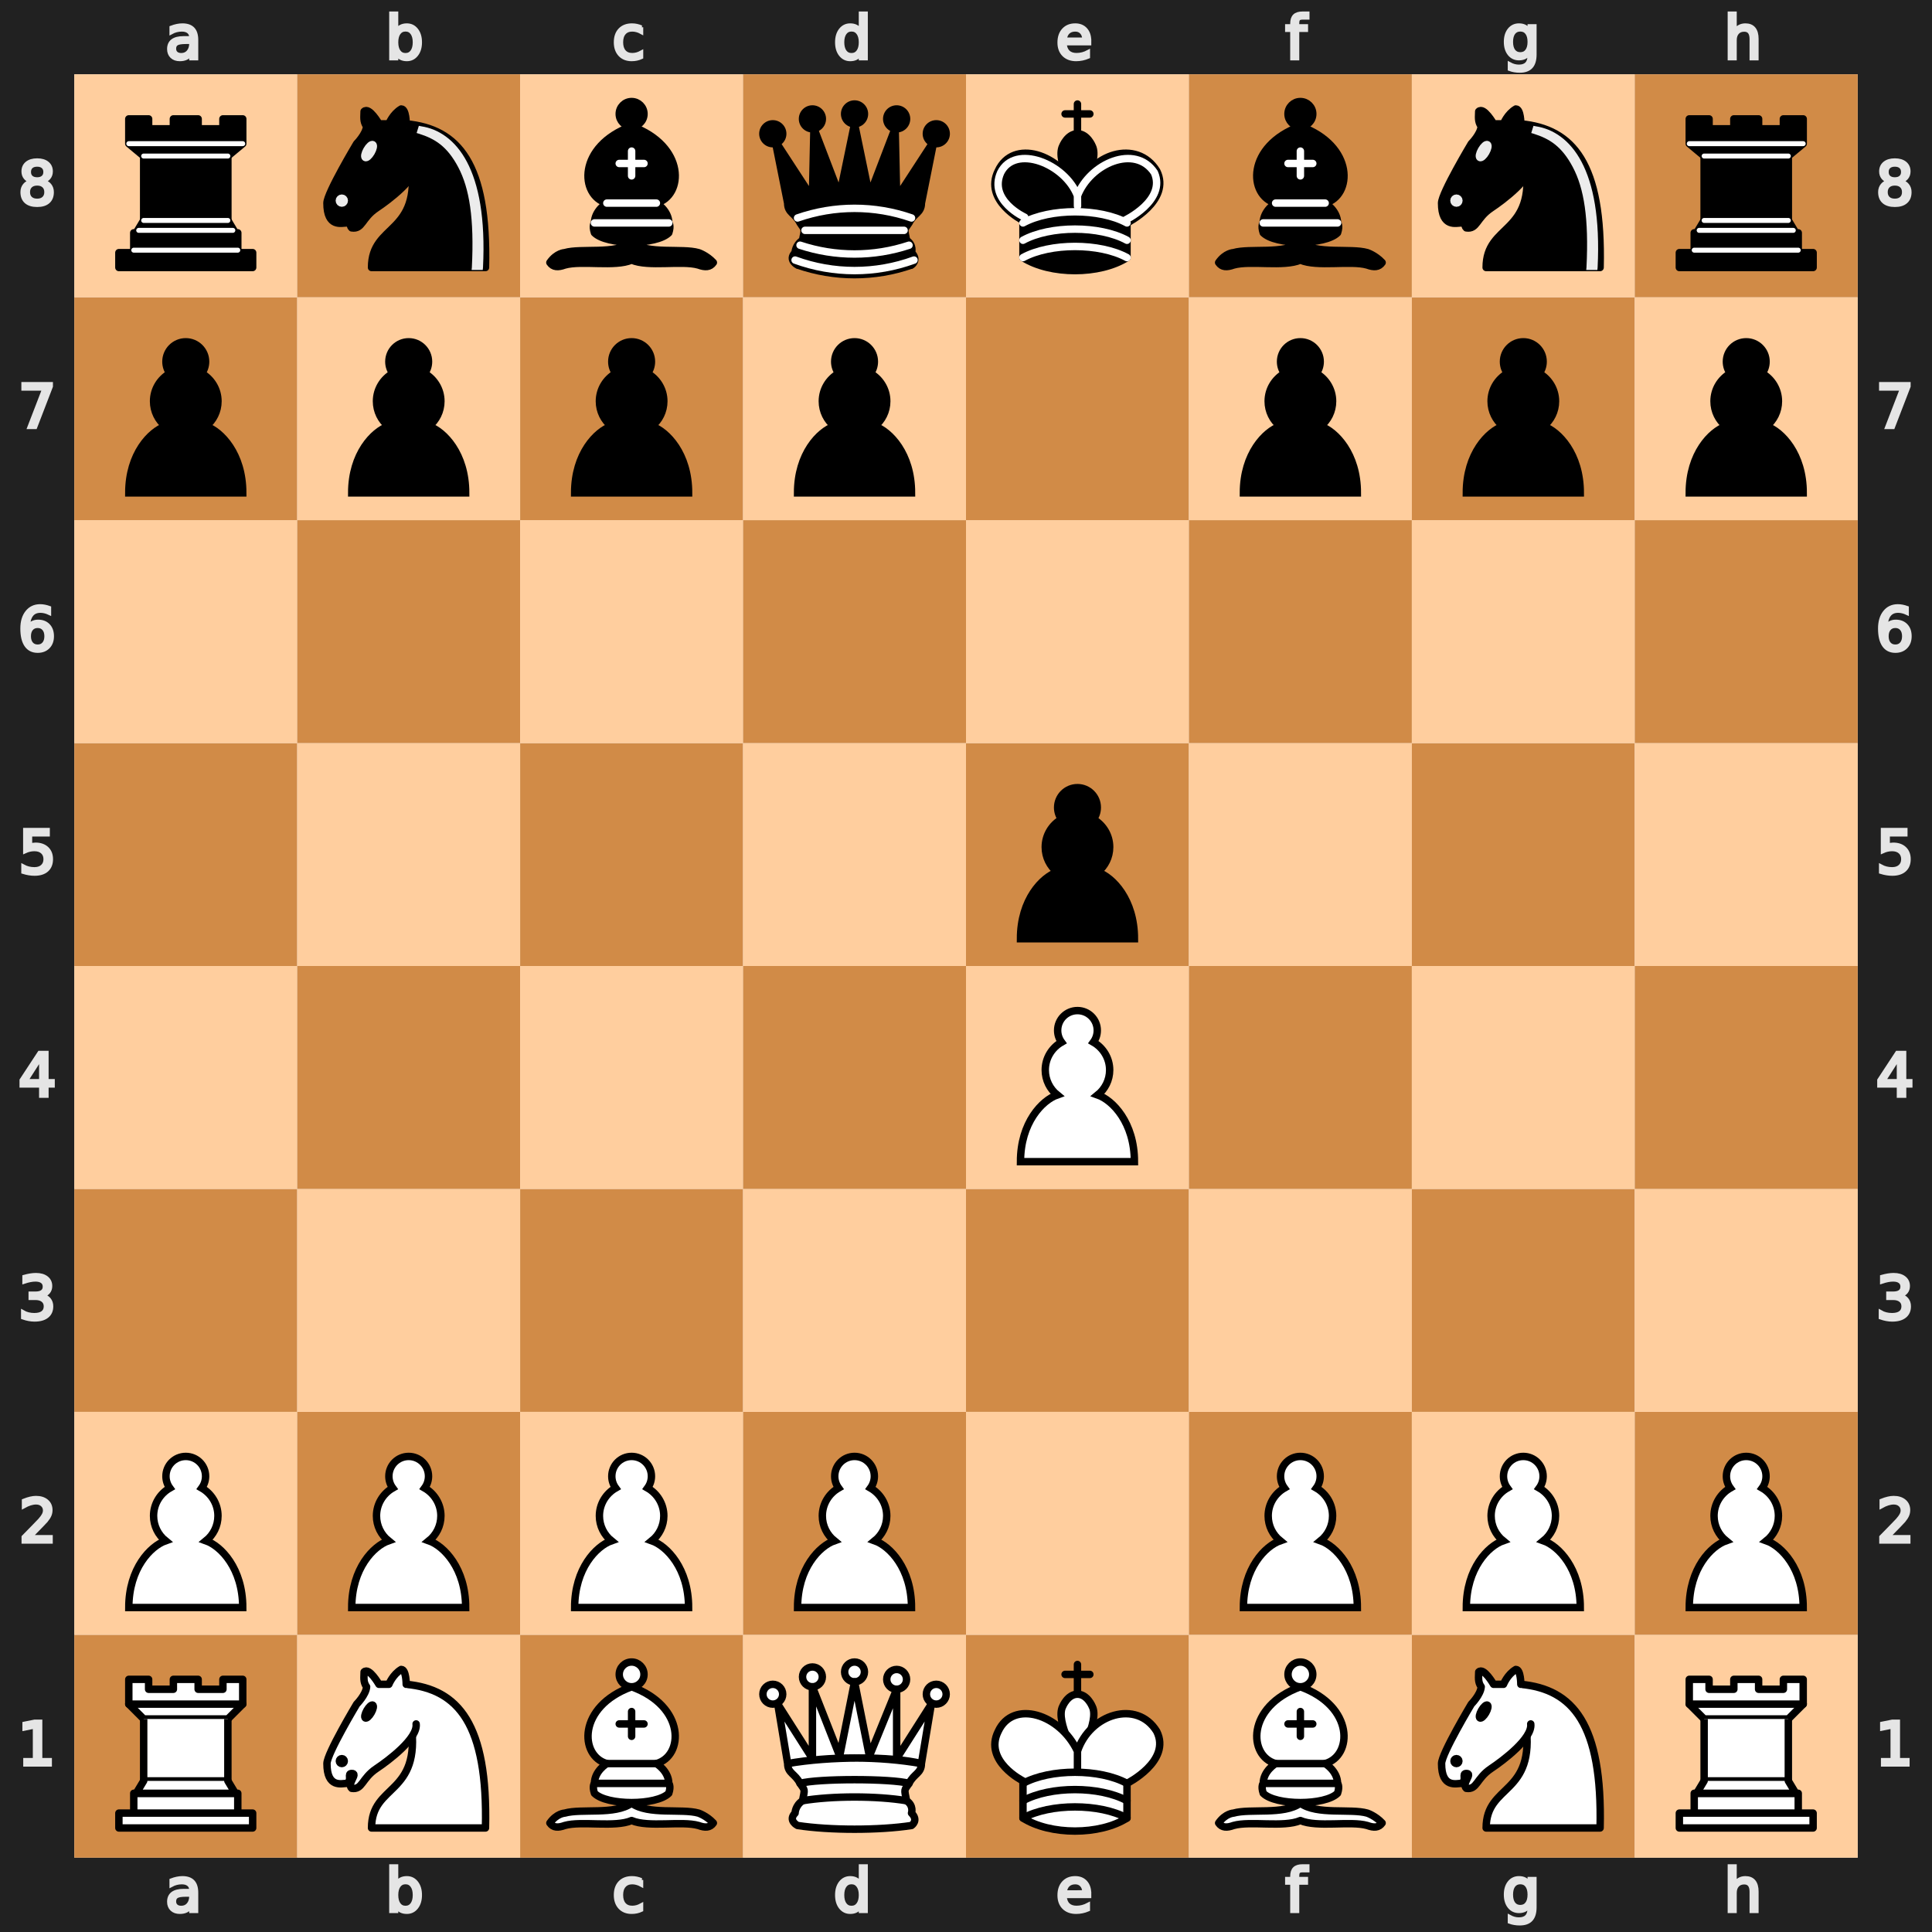
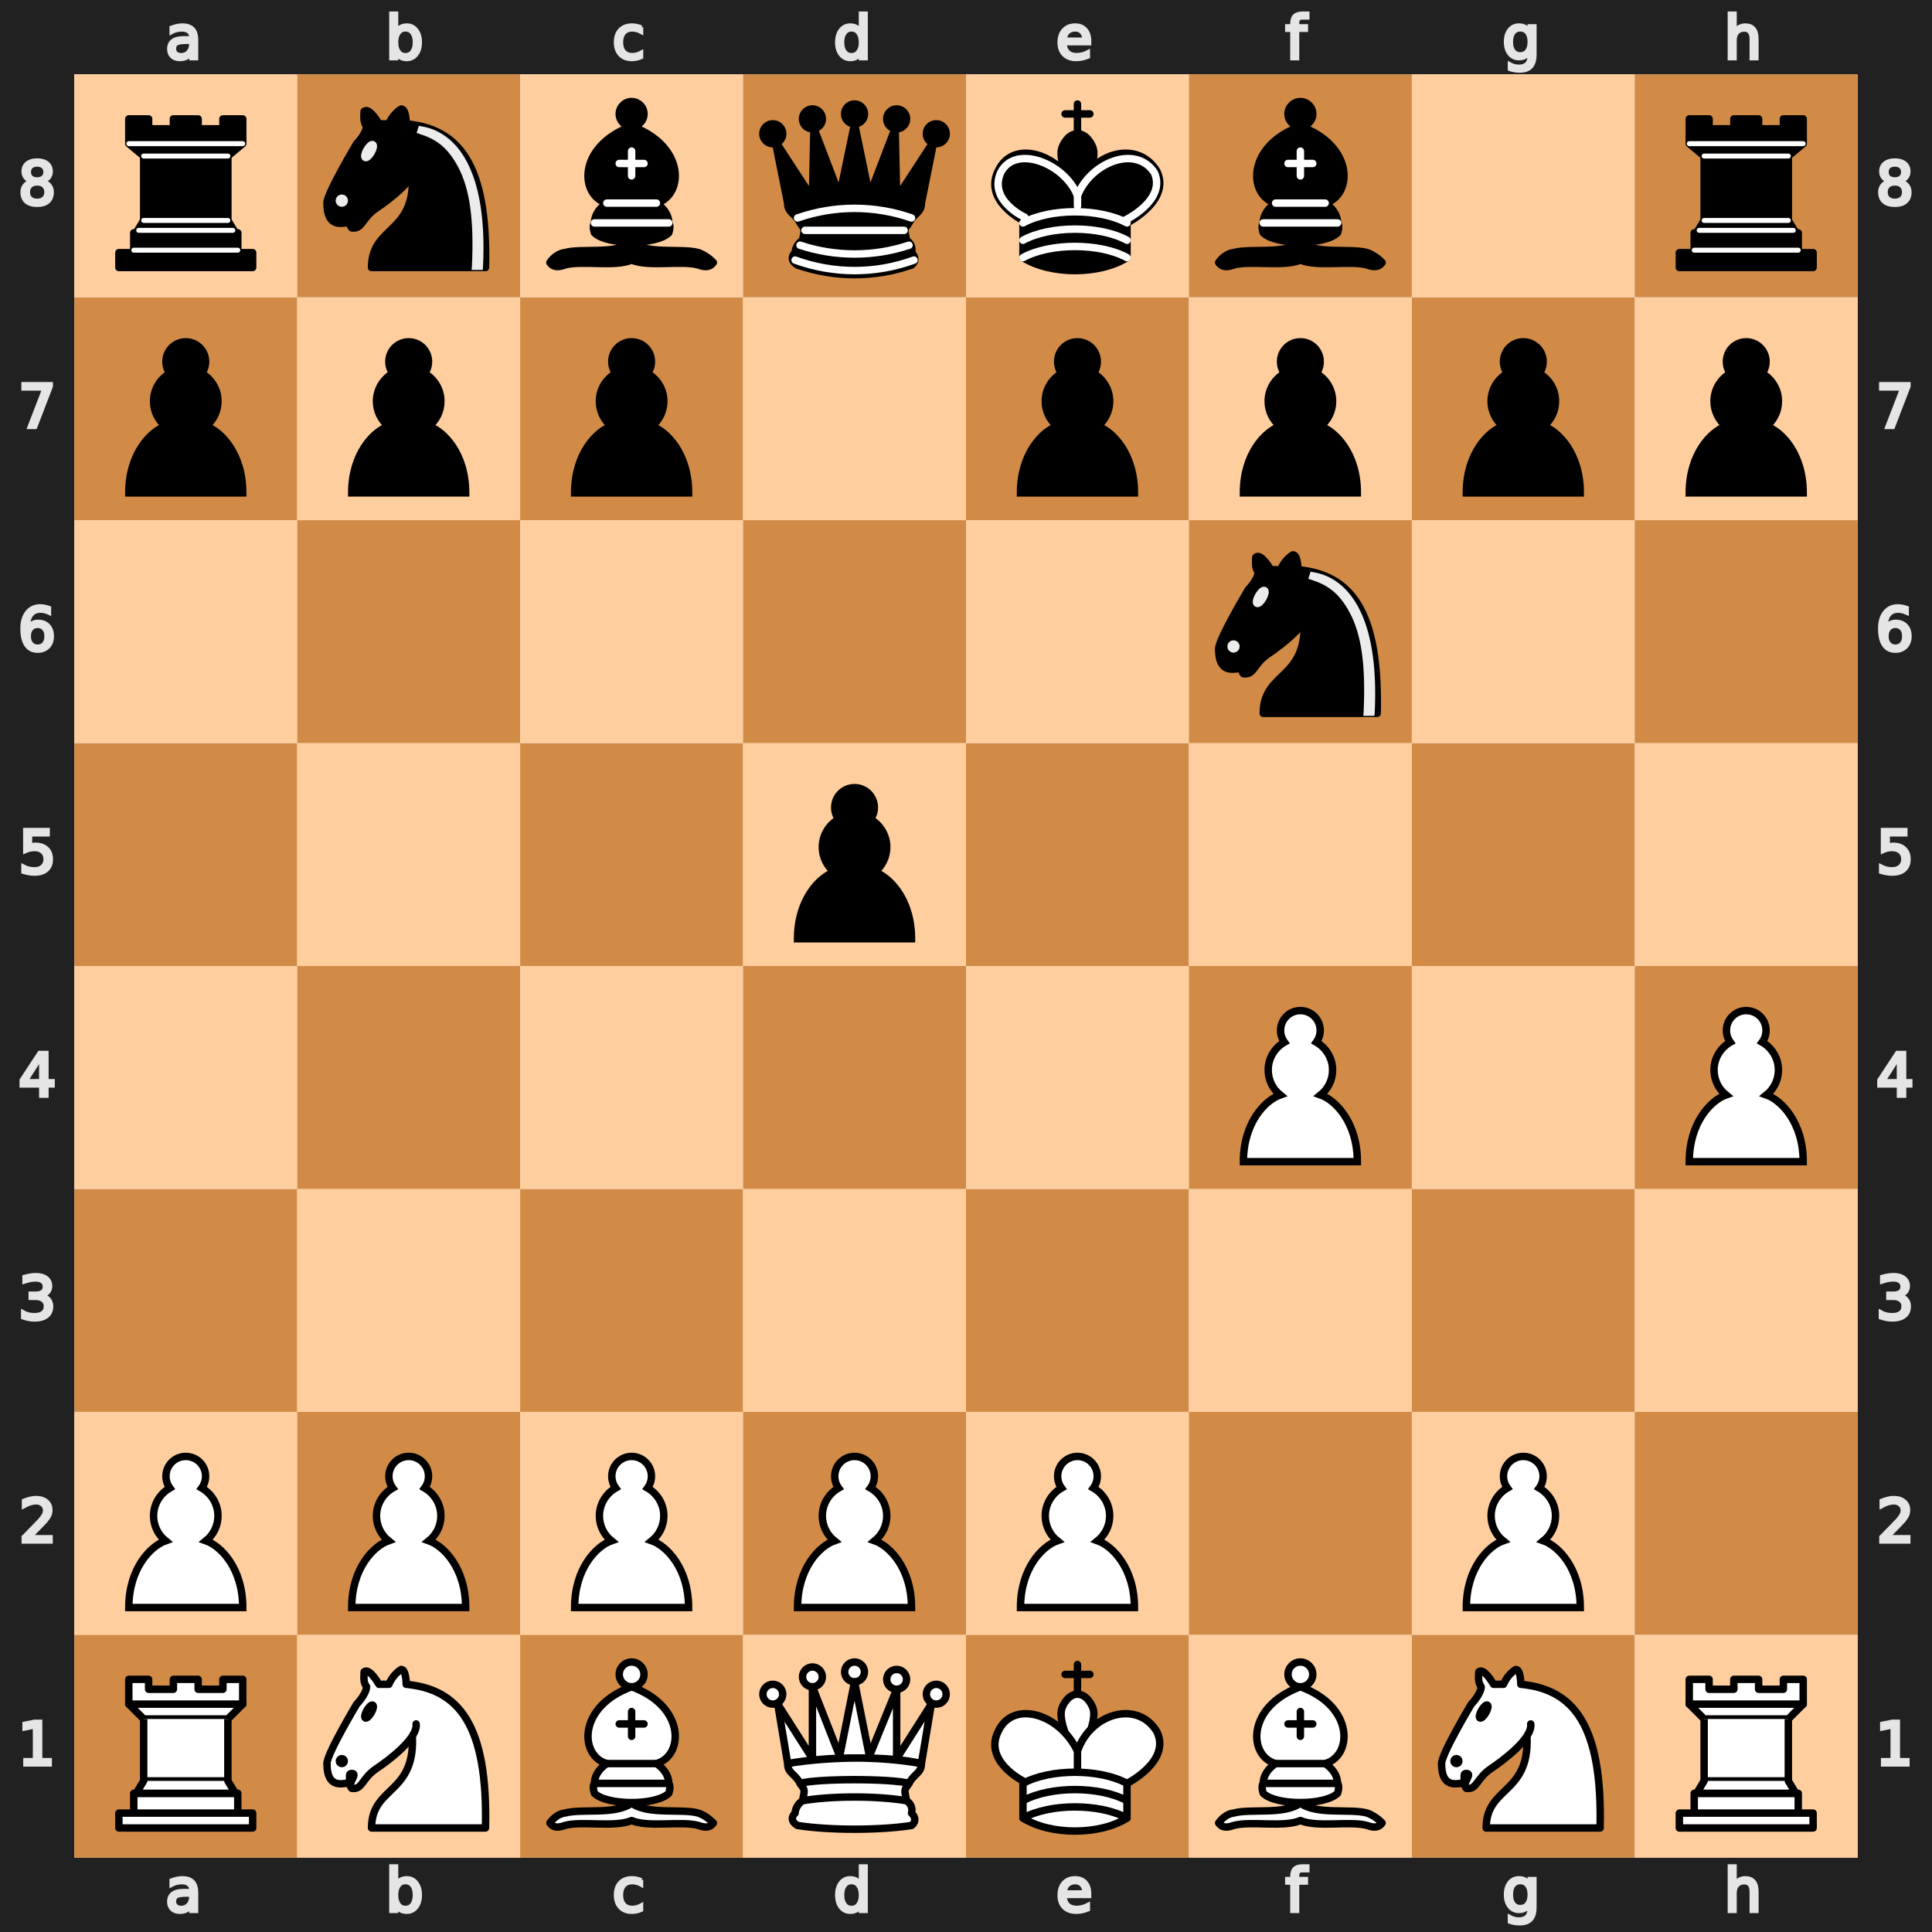
<svg xmlns="http://www.w3.org/2000/svg" xmlns:xlink="http://www.w3.org/1999/xlink" viewBox="0 0 390 390">
  <defs>
    <g id="white-pawn" class="white pawn">
      <path d="M22.5 9c-2.21 0-4 1.79-4 4 0 .89.29 1.71.78 2.38C17.33 16.5 16 18.59 16 21c0 2.03.94 3.84 2.41 5.03-3 1.06-7.41 5.55-7.41 13.47h23c0-7.92-4.41-12.41-7.41-13.47 1.47-1.19 2.41-3 2.41-5.03 0-2.41-1.33-4.5-3.28-5.62.49-.67.78-1.49.78-2.38 0-2.21-1.79-4-4-4z" fill="#fff" stroke="#000" stroke-width="1.5" stroke-linecap="round" />
    </g>
    <g id="white-knight" class="white knight" fill="none" fill-rule="evenodd" stroke="#000" stroke-width="1.5" stroke-linecap="round" stroke-linejoin="round">
      <path d="M 22,10 C 32.5,11 38.5,18 38,39 L 15,39 C 15,30 25,32.5 23,18" style="fill:#ffffff; stroke:#000000;" />
      <path d="M 24,18 C 24.38,20.91 18.45,25.37 16,27 C 13,29 13.18,31.34 11,31 C 9.958,30.06 12.41,27.96 11,28 C 10,28 11.19,29.23 10,30 C 9,30 5.997,31 6,26 C 6,24 12,14 12,14 C 12,14 13.89,12.1 14,10.5 C 13.27,9.506 13.5,8.5 13.5,7.5 C 14.5,6.5 16.5,10 16.5,10 L 18.5,10 C 18.5,10 19.28,8.008 21,7 C 22,7 22,10 22,10" style="fill:#ffffff; stroke:#000000;" />
      <path d="M 9.5 25.5 A 0.5 0.5 0 1 1 8.5,25.5 A 0.5 0.5 0 1 1 9.5 25.5 z" style="fill:#000000; stroke:#000000;" />
      <path d="M 15 15.5 A 0.5 1.5 0 1 1 14,15.5 A 0.5 1.5 0 1 1 15 15.5 z" transform="matrix(0.866,0.5,-0.5,0.866,9.693,-5.173)" style="fill:#000000; stroke:#000000;" />
    </g>
    <g id="white-bishop" class="white bishop" fill="none" fill-rule="evenodd" stroke="#000" stroke-width="1.5" stroke-linecap="round" stroke-linejoin="round">
      <g fill="#fff" stroke-linecap="butt">
        <path d="M9 36c3.39-.97 10.11.43 13.5-2 3.39 2.43 10.11 1.03 13.5 2 0 0 1.65.54 3 2-.68.97-1.65.99-3 .5-3.39-.97-10.11.46-13.5-1-3.39 1.46-10.11.03-13.5 1-1.354.49-2.323.47-3-.5 1.354-1.94 3-2 3-2zM15 32c2.5 2.5 12.5 2.5 15 0 .5-1.5 0-2 0-2 0-2.5-2.5-4-2.5-4 5.5-1.5 6-11.5-5-15.5-11 4-10.5 14-5 15.5 0 0-2.5 1.5-2.5 4 0 0-.5.5 0 2zM25 8a2.5 2.5 0 1 1-5 0 2.5 2.5 0 1 1 5 0z" />
      </g>
      <path d="M17.5 26h10M15 30h15m-7.5-14.5v5M20 18h5" stroke-linejoin="miter" />
    </g>
    <g id="white-rook" class="white rook" fill="#fff" fill-rule="evenodd" stroke="#000" stroke-width="1.5" stroke-linecap="round" stroke-linejoin="round">
      <path d="M9 39h27v-3H9v3zM12 36v-4h21v4H12zM11 14V9h4v2h5V9h5v2h5V9h4v5" stroke-linecap="butt" />
      <path d="M34 14l-3 3H14l-3-3" />
      <path d="M31 17v12.5H14V17" stroke-linecap="butt" stroke-linejoin="miter" />
      <path d="M31 29.5l1.5 2.5h-20l1.5-2.5" />
      <path d="M11 14h23" fill="none" stroke-linejoin="miter" />
    </g>
    <g id="white-queen" class="white queen" fill="#fff" fill-rule="evenodd" stroke="#000" stroke-width="1.5" stroke-linecap="round" stroke-linejoin="round">
      <path d="M8 12a2 2 0 1 1-4 0 2 2 0 1 1 4 0zM24.5 7.5a2 2 0 1 1-4 0 2 2 0 1 1 4 0zM41 12a2 2 0 1 1-4 0 2 2 0 1 1 4 0zM16 8.5a2 2 0 1 1-4 0 2 2 0 1 1 4 0zM33 9a2 2 0 1 1-4 0 2 2 0 1 1 4 0z" />
      <path d="M9 26c8.5-1.5 21-1.5 27 0l2-12-7 11V11l-5.5 13.5-3-15-3 15-5.5-14V25L7 14l2 12zM9 26c0 2 1.5 2 2.5 4 1 1.5 1 1 .5 3.5-1.5 1-1.5 2.5-1.5 2.5-1.5 1.5.5 2.5.5 2.5 6.5 1 16.5 1 23 0 0 0 1.5-1 0-2.5 0 0 .5-1.5-1-2.5-.5-2.5-.5-2 .5-3.5 1-2 2.5-2 2.5-4-8.5-1.5-18.5-1.5-27 0z" stroke-linecap="butt" />
      <path d="M11.5 30c3.5-1 18.5-1 22 0M12 33.5c6-1 15-1 21 0" fill="none" />
    </g>
    <g id="white-king" class="white king" fill="none" fill-rule="evenodd" stroke="#000" stroke-width="1.5" stroke-linecap="round" stroke-linejoin="round">
      <path d="M22.5 11.63V6M20 8h5" stroke-linejoin="miter" />
      <path d="M22.5 25s4.5-7.5 3-10.5c0 0-1-2.5-3-2.5s-3 2.5-3 2.5c-1.5 3 3 10.5 3 10.5" fill="#fff" stroke-linecap="butt" stroke-linejoin="miter" />
      <path d="M11.5 37c5.5 3.5 15.5 3.5 21 0v-7s9-4.5 6-10.5c-4-6.5-13.5-3.5-16 4V27v-3.5c-3.5-7.5-13-10.5-16-4-3 6 5 10 5 10V37z" fill="#fff" />
      <path d="M11.5 30c5.5-3 15.5-3 21 0m-21 3.5c5.5-3 15.5-3 21 0m-21 3.5c5.5-3 15.5-3 21 0" />
    </g>
    <g id="black-pawn" class="black pawn">
      <path d="M22.5 9c-2.21 0-4 1.79-4 4 0 .89.29 1.71.78 2.38C17.33 16.5 16 18.59 16 21c0 2.03.94 3.84 2.41 5.03-3 1.06-7.41 5.55-7.41 13.47h23c0-7.92-4.41-12.41-7.41-13.47 1.47-1.19 2.41-3 2.41-5.03 0-2.41-1.33-4.5-3.28-5.62.49-.67.78-1.49.78-2.38 0-2.21-1.79-4-4-4z" fill="#000" stroke="#000" stroke-width="1.5" stroke-linecap="round" />
    </g>
    <g id="black-knight" class="black knight" fill="none" fill-rule="evenodd" stroke="#000" stroke-width="1.5" stroke-linecap="round" stroke-linejoin="round">
      <path d="M 22,10 C 32.5,11 38.5,18 38,39 L 15,39 C 15,30 25,32.5 23,18" style="fill:#000000; stroke:#000000;" />
      <path d="M 24,18 C 24.38,20.91 18.45,25.37 16,27 C 13,29 13.18,31.34 11,31 C 9.958,30.06 12.41,27.96 11,28 C 10,28 11.19,29.23 10,30 C 9,30 5.997,31 6,26 C 6,24 12,14 12,14 C 12,14 13.89,12.1 14,10.5 C 13.27,9.506 13.5,8.5 13.5,7.5 C 14.5,6.5 16.5,10 16.5,10 L 18.5,10 C 18.5,10 19.28,8.008 21,7 C 22,7 22,10 22,10" style="fill:#000000; stroke:#000000;" />
      <path d="M 9.5 25.5 A 0.5 0.5 0 1 1 8.5,25.5 A 0.5 0.5 0 1 1 9.5 25.5 z" style="fill:#ececec; stroke:#ececec;" />
      <path d="M 15 15.5 A 0.5 1.5 0 1 1 14,15.5 A 0.5 1.5 0 1 1 15 15.5 z" transform="matrix(0.866,0.5,-0.5,0.866,9.693,-5.173)" style="fill:#ececec; stroke:#ececec;" />
      <path d="M 24.55,10.4 L 24.1,11.85 L 24.6,12 C 27.75,13 30.25,14.49 32.5,18.75 C 34.75,23.01 35.75,29.06 35.25,39 L 35.2,39.5 L 37.45,39.5 L 37.5,39 C 38,28.94 36.62,22.15 34.25,17.66 C 31.88,13.17 28.46,11.02 25.06,10.5 L 24.55,10.4 z " style="fill:#ececec; stroke:none;" />
    </g>
    <g id="black-bishop" class="black bishop" fill="none" fill-rule="evenodd" stroke="#000" stroke-width="1.5" stroke-linecap="round" stroke-linejoin="round">
      <path d="M9 36c3.39-.97 10.11.43 13.5-2 3.39 2.43 10.11 1.03 13.5 2 0 0 1.65.54 3 2-.68.97-1.65.99-3 .5-3.39-.97-10.11.46-13.5-1-3.39 1.46-10.11.03-13.5 1-1.354.49-2.323.47-3-.5 1.354-1.94 3-2 3-2zm6-4c2.5 2.5 12.5 2.5 15 0 .5-1.5 0-2 0-2 0-2.5-2.5-4-2.5-4 5.5-1.5 6-11.5-5-15.5-11 4-10.5 14-5 15.5 0 0-2.5 1.5-2.5 4 0 0-.5.5 0 2zM25 8a2.5 2.5 0 1 1-5 0 2.5 2.5 0 1 1 5 0z" fill="#000" stroke-linecap="butt" />
      <path d="M17.5 26h10M15 30h15m-7.5-14.5v5M20 18h5" stroke="#fff" stroke-linejoin="miter" />
    </g>
    <g id="black-rook" class="black rook" fill="#000" fill-rule="evenodd" stroke="#000" stroke-width="1.5" stroke-linecap="round" stroke-linejoin="round">
      <path d="M9 39h27v-3H9v3zM12.5 32l1.5-2.5h17l1.5 2.5h-20zM12 36v-4h21v4H12z" stroke-linecap="butt" />
      <path d="M14 29.5v-13h17v13H14z" stroke-linecap="butt" stroke-linejoin="miter" />
      <path d="M14 16.5L11 14h23l-3 2.5H14zM11 14V9h4v2h5V9h5v2h5V9h4v5H11z" stroke-linecap="butt" />
      <path d="M12 35.5h21M13 31.5h19M14 29.5h17M14 16.5h17M11 14h23" fill="none" stroke="#fff" stroke-width="1" stroke-linejoin="miter" />
    </g>
    <g id="black-queen" class="black queen" fill="#000" fill-rule="evenodd" stroke="#000" stroke-width="1.5" stroke-linecap="round" stroke-linejoin="round">
      <g fill="#000" stroke="none">
        <circle cx="6" cy="12" r="2.75" />
        <circle cx="14" cy="9" r="2.75" />
        <circle cx="22.5" cy="8" r="2.75" />
        <circle cx="31" cy="9" r="2.75" />
        <circle cx="39" cy="12" r="2.75" />
      </g>
      <path d="M9 26c8.5-1.5 21-1.5 27 0l2.5-12.5L31 25l-.3-14.1-5.2 13.6-3-14.5-3 14.5-5.2-13.6L14 25 6.5 13.5 9 26zM9 26c0 2 1.5 2 2.5 4 1 1.5 1 1 .5 3.5-1.5 1-1.5 2.5-1.5 2.5-1.5 1.5.5 2.5.5 2.5 6.5 1 16.5 1 23 0 0 0 1.5-1 0-2.5 0 0 .5-1.5-1-2.5-.5-2.5-.5-2 .5-3.5 1-2 2.5-2 2.5-4-8.5-1.5-18.5-1.5-27 0z" stroke-linecap="butt" />
      <path d="M11 38.5a35 35 1 0 0 23 0" fill="none" stroke-linecap="butt" />
      <path d="M11 29a35 35 1 0 1 23 0M12.5 31.5h20M11.5 34.5a35 35 1 0 0 22 0M10.5 37.5a35 35 1 0 0 24 0" fill="none" stroke="#fff" />
    </g>
    <g id="black-king" class="black king" fill="none" fill-rule="evenodd" stroke="#000" stroke-width="1.5" stroke-linecap="round" stroke-linejoin="round">
      <path d="M22.5 11.63V6" stroke-linejoin="miter" />
      <path d="M22.5 25s4.5-7.5 3-10.5c0 0-1-2.5-3-2.5s-3 2.5-3 2.5c-1.5 3 3 10.5 3 10.5" fill="#000" stroke-linecap="butt" stroke-linejoin="miter" />
      <path d="M11.5 37c5.5 3.5 15.5 3.5 21 0v-7s9-4.5 6-10.5c-4-6.5-13.5-3.5-16 4V27v-3.5c-3.5-7.5-13-10.5-16-4-3 6 5 10 5 10V37z" fill="#000" />
      <path d="M20 8h5" stroke-linejoin="miter" />
      <path d="M32 29.5s8.5-4 6.03-9.65C34.15 14 25 18 22.5 24.5l.01 2.1-.01-2.1C20 18 9.906 14 6.997 19.85c-2.497 5.65 4.853 9 4.853 9M11.5 30c5.5-3 15.5-3 21 0m-21 3.5c5.5-3 15.5-3 21 0m-21 3.5c5.5-3 15.5-3 21 0" stroke="#fff" />
    </g>
  </defs>
  <rect x="7.5" y="7.5" width="375" height="375" fill="none" stroke="#212121" stroke-width="15" />
  <g transform="translate(20, 1) scale(0.75, 0.75)" fill="#e5e5e5" stroke="#e5e5e5">
    <path d="M23.328 10.016q-1.742 0-2.414.398-.672.398-.672 1.36 0 .765.5 1.218.508.445 1.375.445 1.196 0 1.914-.843.727-.852.727-2.258v-.32zm2.867-.594v4.992h-1.437v-1.328q-.492.797-1.227 1.18-.734.375-1.797.375-1.343 0-2.14-.75-.79-.758-.79-2.024 0-1.476.985-2.226.992-.75 2.953-.75h2.016V8.75q0-.992-.656-1.531-.649-.547-1.829-.547-.75 0-1.46.18-.711.18-1.368.539V6.062q.79-.304 1.532-.453.742-.156 1.445-.156 1.898 0 2.836.984.937.985.937 2.985z" />
  </g>
  <g transform="translate(20, 375) scale(0.75, 0.75)" fill="#e5e5e5" stroke="#e5e5e5">
    <path d="M23.328 10.016q-1.742 0-2.414.398-.672.398-.672 1.36 0 .765.5 1.218.508.445 1.375.445 1.196 0 1.914-.843.727-.852.727-2.258v-.32zm2.867-.594v4.992h-1.437v-1.328q-.492.797-1.227 1.18-.734.375-1.797.375-1.343 0-2.14-.75-.79-.758-.79-2.024 0-1.476.985-2.226.992-.75 2.953-.75h2.016V8.75q0-.992-.656-1.531-.649-.547-1.829-.547-.75 0-1.46.18-.711.18-1.368.539V6.062q.79-.304 1.532-.453.742-.156 1.445-.156 1.898 0 2.836.984.937.985.937 2.985z" />
  </g>
  <g transform="translate(65, 1) scale(0.75, 0.75)" fill="#e5e5e5" stroke="#e5e5e5">
    <path d="M24.922 10.047q0-1.586-.656-2.485-.649-.906-1.79-.906-1.14 0-1.796.906-.649.899-.649 2.485 0 1.586.649 2.492.656.898 1.797.898 1.14 0 1.789-.898.656-.906.656-2.492zm-4.89-3.055q.452-.781 1.14-1.156.695-.383 1.656-.383 1.594 0 2.586 1.266 1 1.265 1 3.328 0 2.062-1 3.328-.992 1.266-2.586 1.266-.96 0-1.656-.375-.688-.383-1.14-1.164v1.312h-1.446V2.258h1.445z" />
  </g>
  <g transform="translate(65, 375) scale(0.75, 0.75)" fill="#e5e5e5" stroke="#e5e5e5">
    <path d="M24.922 10.047q0-1.586-.656-2.485-.649-.906-1.79-.906-1.14 0-1.796.906-.649.899-.649 2.485 0 1.586.649 2.492.656.898 1.797.898 1.14 0 1.789-.898.656-.906.656-2.492zm-4.89-3.055q.452-.781 1.14-1.156.695-.383 1.656-.383 1.594 0 2.586 1.266 1 1.265 1 3.328 0 2.062-1 3.328-.992 1.266-2.586 1.266-.96 0-1.656-.375-.688-.383-1.14-1.164v1.312h-1.446V2.258h1.445z" />
  </g>
  <g transform="translate(110, 1) scale(0.75, 0.75)" fill="#e5e5e5" stroke="#e5e5e5">
    <path d="M25.96 6v1.344q-.608-.336-1.226-.5-.609-.172-1.234-.172-1.398 0-2.172.89-.773.883-.773 2.485 0 1.601.773 2.492.774.883 2.172.883.625 0 1.234-.164.618-.172 1.227-.508v1.328q-.602.281-1.25.422-.64.14-1.367.14-1.977 0-3.14-1.242-1.165-1.242-1.165-3.351 0-2.14 1.172-3.367 1.18-1.227 3.227-1.227.664 0 1.296.14.633.134 1.227.407z" />
  </g>
  <g transform="translate(110, 375) scale(0.75, 0.75)" fill="#e5e5e5" stroke="#e5e5e5">
    <path d="M25.96 6v1.344q-.608-.336-1.226-.5-.609-.172-1.234-.172-1.398 0-2.172.89-.773.883-.773 2.485 0 1.601.773 2.492.774.883 2.172.883.625 0 1.234-.164.618-.172 1.227-.508v1.328q-.602.281-1.25.422-.64.14-1.367.14-1.977 0-3.14-1.242-1.165-1.242-1.165-3.351 0-2.14 1.172-3.367 1.18-1.227 3.227-1.227.664 0 1.296.14.633.134 1.227.407z" />
  </g>
  <g transform="translate(155, 1) scale(0.75, 0.75)" fill="#e5e5e5" stroke="#e5e5e5">
    <path d="M24.973 6.992V2.258h1.437v12.156h-1.437v-1.312q-.453.78-1.149 1.164-.687.375-1.656.375-1.586 0-2.586-1.266-.992-1.266-.992-3.328 0-2.063.992-3.328 1-1.266 2.586-1.266.969 0 1.656.383.696.375 1.149 1.156zm-4.899 3.055q0 1.586.649 2.492.656.898 1.797.898 1.14 0 1.796-.898.657-.906.657-2.492 0-1.586-.657-2.485-.656-.906-1.796-.906-1.141 0-1.797.906-.649.899-.649 2.485z" />
  </g>
  <g transform="translate(155, 375) scale(0.75, 0.75)" fill="#e5e5e5" stroke="#e5e5e5">
    <path d="M24.973 6.992V2.258h1.437v12.156h-1.437v-1.312q-.453.78-1.149 1.164-.687.375-1.656.375-1.586 0-2.586-1.266-.992-1.266-.992-3.328 0-2.063.992-3.328 1-1.266 2.586-1.266.969 0 1.656.383.696.375 1.149 1.156zm-4.899 3.055q0 1.586.649 2.492.656.898 1.797.898 1.14 0 1.796-.898.657-.906.657-2.492 0-1.586-.657-2.485-.656-.906-1.796-.906-1.141 0-1.797.906-.649.899-.649 2.485z" />
  </g>
  <g transform="translate(200, 1) scale(0.75, 0.75)" fill="#e5e5e5" stroke="#e5e5e5">
    <path d="M26.555 9.68v.703h-6.61q.094 1.484.89 2.265.806.774 2.235.774.828 0 1.602-.203.781-.203 1.547-.61v1.36q-.774.328-1.586.5-.813.172-1.649.172-2.093 0-3.32-1.22-1.219-1.218-1.219-3.296 0-2.148 1.157-3.406 1.164-1.266 3.132-1.266 1.766 0 2.79 1.14 1.03 1.134 1.03 3.087zm-1.438-.422q-.015-1.18-.664-1.883-.64-.703-1.703-.703-1.203 0-1.93.68-.718.68-.828 1.914z" />
  </g>
  <g transform="translate(200, 375) scale(0.75, 0.75)" fill="#e5e5e5" stroke="#e5e5e5">
    <path d="M26.555 9.68v.703h-6.61q.094 1.484.89 2.265.806.774 2.235.774.828 0 1.602-.203.781-.203 1.547-.61v1.36q-.774.328-1.586.5-.813.172-1.649.172-2.093 0-3.32-1.22-1.219-1.218-1.219-3.296 0-2.148 1.157-3.406 1.164-1.266 3.132-1.266 1.766 0 2.79 1.14 1.03 1.134 1.03 3.087zm-1.438-.422q-.015-1.18-.664-1.883-.64-.703-1.703-.703-1.203 0-1.93.68-.718.68-.828 1.914z" />
  </g>
  <g transform="translate(245, 1) scale(0.75, 0.75)" fill="#e5e5e5" stroke="#e5e5e5">
    <path d="M25.285 2.258v1.195H23.91q-.773 0-1.078.313-.297.312-.297 1.125v.773h2.367v1.117h-2.367v7.633H21.09V6.781h-1.375V5.664h1.375v-.61q0-1.46.68-2.124.68-.672 2.156-.672z" />
  </g>
  <g transform="translate(245, 375) scale(0.75, 0.75)" fill="#e5e5e5" stroke="#e5e5e5">
    <path d="M25.285 2.258v1.195H23.91q-.773 0-1.078.313-.297.312-.297 1.125v.773h2.367v1.117h-2.367v7.633H21.09V6.781h-1.375V5.664h1.375v-.61q0-1.46.68-2.124.68-.672 2.156-.672z" />
  </g>
  <g transform="translate(290, 1) scale(0.75, 0.75)" fill="#e5e5e5" stroke="#e5e5e5">
    <path d="M24.973 9.937q0-1.562-.649-2.421-.64-.86-1.804-.86-1.157 0-1.805.86-.64.859-.64 2.421 0 1.555.64 2.415.648.859 1.805.859 1.164 0 1.804-.86.649-.859.649-2.414zm1.437 3.391q0 2.234-.992 3.32-.992 1.094-3.04 1.094-.757 0-1.429-.117-.672-.11-1.304-.344v-1.398q.632.344 1.25.508.617.164 1.257.164 1.414 0 2.118-.743.703-.734.703-2.226v-.711q-.446.773-1.141 1.156-.695.383-1.664.383-1.61 0-2.594-1.227-.984-1.226-.984-3.25 0-2.03.984-3.257.985-1.227 2.594-1.227.969 0 1.664.383t1.14 1.156V5.664h1.438z" />
  </g>
  <g transform="translate(290, 375) scale(0.75, 0.75)" fill="#e5e5e5" stroke="#e5e5e5">
    <path d="M24.973 9.937q0-1.562-.649-2.421-.64-.86-1.804-.86-1.157 0-1.805.86-.64.859-.64 2.421 0 1.555.64 2.415.648.859 1.805.859 1.164 0 1.804-.86.649-.859.649-2.414zm1.437 3.391q0 2.234-.992 3.32-.992 1.094-3.04 1.094-.757 0-1.429-.117-.672-.11-1.304-.344v-1.398q.632.344 1.25.508.617.164 1.257.164 1.414 0 2.118-.743.703-.734.703-2.226v-.711q-.446.773-1.141 1.156-.695.383-1.664.383-1.61 0-2.594-1.227-.984-1.226-.984-3.25 0-2.03.984-3.257.985-1.227 2.594-1.227.969 0 1.664.383t1.14 1.156V5.664h1.438z" />
  </g>
  <g transform="translate(335, 1) scale(0.75, 0.75)" fill="#e5e5e5" stroke="#e5e5e5">
    <path d="M26.164 9.133v5.281h-1.437V9.18q0-1.243-.485-1.86-.484-.617-1.453-.617-1.164 0-1.836.742-.672.742-.672 2.024v4.945h-1.445V2.258h1.445v4.765q.516-.789 1.211-1.18.703-.39 1.617-.39 1.508 0 2.282.938.773.93.773 2.742z" />
  </g>
  <g transform="translate(335, 375) scale(0.75, 0.75)" fill="#e5e5e5" stroke="#e5e5e5">
    <path d="M26.164 9.133v5.281h-1.437V9.18q0-1.243-.485-1.86-.484-.617-1.453-.617-1.164 0-1.836.742-.672.742-.672 2.024v4.945h-1.445V2.258h1.445v4.765q.516-.789 1.211-1.18.703-.39 1.617-.39 1.508 0 2.282.938.773.93.773 2.742z" />
  </g>
  <g transform="translate(0, 335) scale(0.75, 0.75)" fill="#e5e5e5" stroke="#e5e5e5">
    <path d="M6.754 26.996h2.578v-8.898l-2.805.562v-1.437l2.79-.563h1.578v10.336h2.578v1.328h-6.72z" />
  </g>
  <g transform="translate(375, 335) scale(0.75, 0.75)" fill="#e5e5e5" stroke="#e5e5e5">
    <path d="M6.754 26.996h2.578v-8.898l-2.805.562v-1.437l2.79-.563h1.578v10.336h2.578v1.328h-6.72z" />
  </g>
  <g transform="translate(0, 290) scale(0.75, 0.75)" fill="#e5e5e5" stroke="#e5e5e5">
    <path d="M8.195 26.996h5.508v1.328H6.297v-1.328q.898-.93 2.445-2.492 1.555-1.57 1.953-2.024.758-.851 1.055-1.437.305-.594.305-1.164 0-.93-.657-1.516-.648-.586-1.695-.586-.742 0-1.57.258-.82.258-1.758.781v-1.593q.953-.383 1.781-.578.828-.196 1.516-.196 1.812 0 2.89.906 1.079.907 1.079 2.422 0 .72-.274 1.368-.265.64-.976 1.515-.196.227-1.243 1.313-1.046 1.078-2.953 3.023z" />
  </g>
  <g transform="translate(375, 290) scale(0.75, 0.75)" fill="#e5e5e5" stroke="#e5e5e5">
    <path d="M8.195 26.996h5.508v1.328H6.297v-1.328q.898-.93 2.445-2.492 1.555-1.57 1.953-2.024.758-.851 1.055-1.437.305-.594.305-1.164 0-.93-.657-1.516-.648-.586-1.695-.586-.742 0-1.57.258-.82.258-1.758.781v-1.593q.953-.383 1.781-.578.828-.196 1.516-.196 1.812 0 2.89.906 1.079.907 1.079 2.422 0 .72-.274 1.368-.265.64-.976 1.515-.196.227-1.243 1.313-1.046 1.078-2.953 3.023z" />
  </g>
  <g transform="translate(0, 245) scale(0.75, 0.75)" fill="#e5e5e5" stroke="#e5e5e5">
    <path d="M11.434 22.035q1.132.242 1.765 1.008.64.766.64 1.89 0 1.727-1.187 2.672-1.187.946-3.375.946-.734 0-1.515-.149-.774-.14-1.602-.43V26.45q.656.383 1.438.578.78.196 1.632.196 1.485 0 2.258-.586.782-.586.782-1.703 0-1.032-.727-1.61-.719-.586-2.008-.586h-1.36v-1.297h1.423q1.164 0 1.78-.46.618-.47.618-1.344 0-.899-.64-1.375-.633-.485-1.82-.485-.65 0-1.391.141-.743.14-1.633.437V16.95q.898-.25 1.68-.375.788-.125 1.484-.125 1.797 0 2.844.82 1.046.813 1.046 2.204 0 .968-.554 1.64-.555.664-1.578.922z" />
  </g>
  <g transform="translate(375, 245) scale(0.75, 0.75)" fill="#e5e5e5" stroke="#e5e5e5">
    <path d="M11.434 22.035q1.132.242 1.765 1.008.64.766.64 1.89 0 1.727-1.187 2.672-1.187.946-3.375.946-.734 0-1.515-.149-.774-.14-1.602-.43V26.45q.656.383 1.438.578.78.196 1.632.196 1.485 0 2.258-.586.782-.586.782-1.703 0-1.032-.727-1.61-.719-.586-2.008-.586h-1.36v-1.297h1.423q1.164 0 1.78-.46.618-.47.618-1.344 0-.899-.64-1.375-.633-.485-1.82-.485-.65 0-1.391.141-.743.14-1.633.437V16.95q.898-.25 1.68-.375.788-.125 1.484-.125 1.797 0 2.844.82 1.046.813 1.046 2.204 0 .968-.554 1.64-.555.664-1.578.922z" />
  </g>
  <g transform="translate(0, 200) scale(0.75, 0.75)" fill="#e5e5e5" stroke="#e5e5e5">
    <path d="M11.016 18.035L7.03 24.262h3.985zm-.414-1.375h1.984v7.602h1.664v1.312h-1.664v2.75h-1.57v-2.75H5.75v-1.523z" />
  </g>
  <g transform="translate(375, 200) scale(0.75, 0.75)" fill="#e5e5e5" stroke="#e5e5e5">
    <path d="M11.016 18.035L7.03 24.262h3.985zm-.414-1.375h1.984v7.602h1.664v1.312h-1.664v2.75h-1.57v-2.75H5.75v-1.523z" />
  </g>
  <g transform="translate(0, 155) scale(0.75, 0.75)" fill="#e5e5e5" stroke="#e5e5e5">
    <path d="M6.719 16.66h6.195v1.328h-4.75v2.86q.344-.118.688-.172.343-.063.687-.063 1.953 0 3.094 1.07 1.14 1.07 1.14 2.899 0 1.883-1.171 2.93-1.172 1.039-3.305 1.039-.735 0-1.5-.125-.758-.125-1.57-.375v-1.586q.703.383 1.453.57.75.188 1.586.188 1.351 0 2.14-.711.79-.711.79-1.93 0-1.219-.79-1.93-.789-.71-2.14-.71-.633 0-1.266.14-.625.14-1.281.438z" />
  </g>
  <g transform="translate(375, 155) scale(0.75, 0.75)" fill="#e5e5e5" stroke="#e5e5e5">
    <path d="M6.719 16.66h6.195v1.328h-4.75v2.86q.344-.118.688-.172.343-.063.687-.063 1.953 0 3.094 1.07 1.14 1.07 1.14 2.899 0 1.883-1.171 2.93-1.172 1.039-3.305 1.039-.735 0-1.5-.125-.758-.125-1.57-.375v-1.586q.703.383 1.453.57.75.188 1.586.188 1.351 0 2.14-.711.79-.711.79-1.93 0-1.219-.79-1.93-.789-.71-2.14-.71-.633 0-1.266.14-.625.14-1.281.438z" />
  </g>
  <g transform="translate(0, 110) scale(0.75, 0.75)" fill="#e5e5e5" stroke="#e5e5e5">
    <path d="M10.137 21.863q-1.063 0-1.688.727-.617.726-.617 1.992 0 1.258.617 1.992.625.727 1.688.727 1.062 0 1.68-.727.624-.734.624-1.992 0-1.266-.625-1.992-.617-.727-1.68-.727zm3.133-4.945v1.437q-.594-.28-1.204-.43-.601-.148-1.195-.148-1.562 0-2.39 1.055-.82 1.055-.938 3.188.46-.68 1.156-1.04.696-.367 1.531-.367 1.758 0 2.774 1.07 1.023 1.063 1.023 2.899 0 1.797-1.062 2.883-1.063 1.086-2.828 1.086-2.024 0-3.094-1.547-1.07-1.555-1.07-4.5 0-2.766 1.312-4.406 1.313-1.649 3.524-1.649.593 0 1.195.117.61.118 1.266.352z" />
  </g>
  <g transform="translate(375, 110) scale(0.75, 0.75)" fill="#e5e5e5" stroke="#e5e5e5">
    <path d="M10.137 21.863q-1.063 0-1.688.727-.617.726-.617 1.992 0 1.258.617 1.992.625.727 1.688.727 1.062 0 1.68-.727.624-.734.624-1.992 0-1.266-.625-1.992-.617-.727-1.68-.727zm3.133-4.945v1.437q-.594-.28-1.204-.43-.601-.148-1.195-.148-1.562 0-2.39 1.055-.82 1.055-.938 3.188.46-.68 1.156-1.04.696-.367 1.531-.367 1.758 0 2.774 1.07 1.023 1.063 1.023 2.899 0 1.797-1.062 2.883-1.063 1.086-2.828 1.086-2.024 0-3.094-1.547-1.07-1.555-1.07-4.5 0-2.766 1.312-4.406 1.313-1.649 3.524-1.649.593 0 1.195.117.61.118 1.266.352z" />
  </g>
  <g transform="translate(0, 65) scale(0.75, 0.75)" fill="#e5e5e5" stroke="#e5e5e5">
    <path d="M6.25 16.66h7.5v.672L9.516 28.324H7.867l3.985-10.336H6.25z" />
  </g>
  <g transform="translate(375, 65) scale(0.75, 0.75)" fill="#e5e5e5" stroke="#e5e5e5">
    <path d="M6.25 16.66h7.5v.672L9.516 28.324H7.867l3.985-10.336H6.25z" />
  </g>
  <g transform="translate(0, 20) scale(0.75, 0.75)" fill="#e5e5e5" stroke="#e5e5e5">
    <path d="M10 22.785q-1.125 0-1.773.602-.641.601-.641 1.656t.64 1.656q.649.602 1.774.602t1.773-.602q.649-.61.649-1.656 0-1.055-.649-1.656-.64-.602-1.773-.602zm-1.578-.672q-1.016-.25-1.586-.945-.563-.695-.563-1.695 0-1.399.993-2.211 1-.813 2.734-.813 1.742 0 2.734.813.993.812.993 2.21 0 1-.57 1.696-.563.695-1.571.945 1.14.266 1.773 1.04.641.773.641 1.89 0 1.695-1.04 2.602-1.03.906-2.96.906t-2.969-.906Q6 26.738 6 25.043q0-1.117.64-1.89.641-.774 1.782-1.04zm-.578-2.492q0 .906.562 1.414.57.508 1.594.508 1.016 0 1.586-.508.578-.508.578-1.414 0-.906-.578-1.414-.57-.508-1.586-.508-1.023 0-1.594.508-.562.508-.562 1.414z" />
  </g>
  <g transform="translate(375, 20) scale(0.75, 0.75)" fill="#e5e5e5" stroke="#e5e5e5">
    <path d="M10 22.785q-1.125 0-1.773.602-.641.601-.641 1.656t.64 1.656q.649.602 1.774.602t1.773-.602q.649-.61.649-1.656 0-1.055-.649-1.656-.64-.602-1.773-.602zm-1.578-.672q-1.016-.25-1.586-.945-.563-.695-.563-1.695 0-1.399.993-2.211 1-.813 2.734-.813 1.742 0 2.734.813.993.812.993 2.21 0 1-.57 1.696-.563.695-1.571.945 1.14.266 1.773 1.04.641.773.641 1.89 0 1.695-1.04 2.602-1.03.906-2.96.906t-2.969-.906Q6 26.738 6 25.043q0-1.117.64-1.89.641-.774 1.782-1.04zm-.578-2.492q0 .906.562 1.414.57.508 1.594.508 1.016 0 1.586-.508.578-.508.578-1.414 0-.906-.578-1.414-.57-.508-1.586-.508-1.023 0-1.594.508-.562.508-.562 1.414z" />
  </g>
  <rect x="15" y="330" width="45" height="45" class="square dark a1" stroke="none" fill="#d18b47" />
  <rect x="60" y="330" width="45" height="45" class="square light b1" stroke="none" fill="#ffce9e" />
  <rect x="105" y="330" width="45" height="45" class="square dark c1" stroke="none" fill="#d18b47" />
  <rect x="150" y="330" width="45" height="45" class="square light d1" stroke="none" fill="#ffce9e" />
  <rect x="195" y="330" width="45" height="45" class="square dark e1" stroke="none" fill="#d18b47" />
  <rect x="240" y="330" width="45" height="45" class="square light f1" stroke="none" fill="#ffce9e" />
  <rect x="285" y="330" width="45" height="45" class="square dark g1" stroke="none" fill="#d18b47" />
  <rect x="330" y="330" width="45" height="45" class="square light h1" stroke="none" fill="#ffce9e" />
  <rect x="15" y="285" width="45" height="45" class="square light a2" stroke="none" fill="#ffce9e" />
  <rect x="60" y="285" width="45" height="45" class="square dark b2" stroke="none" fill="#d18b47" />
  <rect x="105" y="285" width="45" height="45" class="square light c2" stroke="none" fill="#ffce9e" />
  <rect x="150" y="285" width="45" height="45" class="square dark d2" stroke="none" fill="#d18b47" />
  <rect x="195" y="285" width="45" height="45" class="square light e2" stroke="none" fill="#ffce9e" />
  <rect x="240" y="285" width="45" height="45" class="square dark f2" stroke="none" fill="#d18b47" />
  <rect x="285" y="285" width="45" height="45" class="square light g2" stroke="none" fill="#ffce9e" />
  <rect x="330" y="285" width="45" height="45" class="square dark h2" stroke="none" fill="#d18b47" />
  <rect x="15" y="240" width="45" height="45" class="square dark a3" stroke="none" fill="#d18b47" />
  <rect x="60" y="240" width="45" height="45" class="square light b3" stroke="none" fill="#ffce9e" />
  <rect x="105" y="240" width="45" height="45" class="square dark c3" stroke="none" fill="#d18b47" />
  <rect x="150" y="240" width="45" height="45" class="square light d3" stroke="none" fill="#ffce9e" />
  <rect x="195" y="240" width="45" height="45" class="square dark e3" stroke="none" fill="#d18b47" />
  <rect x="240" y="240" width="45" height="45" class="square light f3" stroke="none" fill="#ffce9e" />
  <rect x="285" y="240" width="45" height="45" class="square dark g3" stroke="none" fill="#d18b47" />
  <rect x="330" y="240" width="45" height="45" class="square light h3" stroke="none" fill="#ffce9e" />
  <rect x="15" y="195" width="45" height="45" class="square light a4" stroke="none" fill="#ffce9e" />
  <rect x="60" y="195" width="45" height="45" class="square dark b4" stroke="none" fill="#d18b47" />
  <rect x="105" y="195" width="45" height="45" class="square light c4" stroke="none" fill="#ffce9e" />
  <rect x="150" y="195" width="45" height="45" class="square dark d4" stroke="none" fill="#d18b47" />
  <rect x="195" y="195" width="45" height="45" class="square light e4" stroke="none" fill="#ffce9e" />
  <rect x="240" y="195" width="45" height="45" class="square dark f4" stroke="none" fill="#d18b47" />
  <rect x="285" y="195" width="45" height="45" class="square light g4" stroke="none" fill="#ffce9e" />
  <rect x="330" y="195" width="45" height="45" class="square dark h4" stroke="none" fill="#d18b47" />
  <rect x="15" y="150" width="45" height="45" class="square dark a5" stroke="none" fill="#d18b47" />
  <rect x="60" y="150" width="45" height="45" class="square light b5" stroke="none" fill="#ffce9e" />
  <rect x="105" y="150" width="45" height="45" class="square dark c5" stroke="none" fill="#d18b47" />
  <rect x="150" y="150" width="45" height="45" class="square light d5" stroke="none" fill="#ffce9e" />
  <rect x="195" y="150" width="45" height="45" class="square dark e5" stroke="none" fill="#d18b47" />
  <rect x="240" y="150" width="45" height="45" class="square light f5" stroke="none" fill="#ffce9e" />
  <rect x="285" y="150" width="45" height="45" class="square dark g5" stroke="none" fill="#d18b47" />
  <rect x="330" y="150" width="45" height="45" class="square light h5" stroke="none" fill="#ffce9e" />
  <rect x="15" y="105" width="45" height="45" class="square light a6" stroke="none" fill="#ffce9e" />
  <rect x="60" y="105" width="45" height="45" class="square dark b6" stroke="none" fill="#d18b47" />
  <rect x="105" y="105" width="45" height="45" class="square light c6" stroke="none" fill="#ffce9e" />
  <rect x="150" y="105" width="45" height="45" class="square dark d6" stroke="none" fill="#d18b47" />
  <rect x="195" y="105" width="45" height="45" class="square light e6" stroke="none" fill="#ffce9e" />
  <rect x="240" y="105" width="45" height="45" class="square dark f6" stroke="none" fill="#d18b47" />
  <rect x="285" y="105" width="45" height="45" class="square light g6" stroke="none" fill="#ffce9e" />
  <rect x="330" y="105" width="45" height="45" class="square dark h6" stroke="none" fill="#d18b47" />
  <rect x="15" y="60" width="45" height="45" class="square dark a7" stroke="none" fill="#d18b47" />
  <rect x="60" y="60" width="45" height="45" class="square light b7" stroke="none" fill="#ffce9e" />
  <rect x="105" y="60" width="45" height="45" class="square dark c7" stroke="none" fill="#d18b47" />
  <rect x="150" y="60" width="45" height="45" class="square light d7" stroke="none" fill="#ffce9e" />
  <rect x="195" y="60" width="45" height="45" class="square dark e7" stroke="none" fill="#d18b47" />
  <rect x="240" y="60" width="45" height="45" class="square light f7" stroke="none" fill="#ffce9e" />
  <rect x="285" y="60" width="45" height="45" class="square dark g7" stroke="none" fill="#d18b47" />
  <rect x="330" y="60" width="45" height="45" class="square light h7" stroke="none" fill="#ffce9e" />
  <rect x="15" y="15" width="45" height="45" class="square light a8" stroke="none" fill="#ffce9e" />
  <rect x="60" y="15" width="45" height="45" class="square dark b8" stroke="none" fill="#d18b47" />
  <rect x="105" y="15" width="45" height="45" class="square light c8" stroke="none" fill="#ffce9e" />
  <rect x="150" y="15" width="45" height="45" class="square dark d8" stroke="none" fill="#d18b47" />
  <rect x="195" y="15" width="45" height="45" class="square light e8" stroke="none" fill="#ffce9e" />
  <rect x="240" y="15" width="45" height="45" class="square dark f8" stroke="none" fill="#d18b47" />
  <rect x="285" y="15" width="45" height="45" class="square light g8" stroke="none" fill="#ffce9e" />
  <rect x="330" y="15" width="45" height="45" class="square dark h8" stroke="none" fill="#d18b47" />
  <use href="#white-rook" xlink:href="#white-rook" transform="translate(15, 330)" />
  <use href="#white-knight" xlink:href="#white-knight" transform="translate(60, 330)" />
  <use href="#white-bishop" xlink:href="#white-bishop" transform="translate(105, 330)" />
  <use href="#white-queen" xlink:href="#white-queen" transform="translate(150, 330)" />
  <use href="#white-king" xlink:href="#white-king" transform="translate(195, 330)" />
  <use href="#white-bishop" xlink:href="#white-bishop" transform="translate(240, 330)" />
  <use href="#white-knight" xlink:href="#white-knight" transform="translate(285, 330)" />
  <use href="#white-rook" xlink:href="#white-rook" transform="translate(330, 330)" />
  <use href="#white-pawn" xlink:href="#white-pawn" transform="translate(15, 285)" />
  <use href="#white-pawn" xlink:href="#white-pawn" transform="translate(60, 285)" />
  <use href="#white-pawn" xlink:href="#white-pawn" transform="translate(105, 285)" />
  <use href="#white-pawn" xlink:href="#white-pawn" transform="translate(150, 285)" />
-   <use href="#white-pawn" xlink:href="#white-pawn" transform="translate(240, 285)" />
+   <use href="#white-pawn" xlink:href="#white-pawn" transform="translate(195, 285)" />
  <use href="#white-pawn" xlink:href="#white-pawn" transform="translate(285, 285)" />
-   <use href="#white-pawn" xlink:href="#white-pawn" transform="translate(330, 285)" />
-   <use href="#white-pawn" xlink:href="#white-pawn" transform="translate(195, 195)" />
-   <use href="#black-pawn" xlink:href="#black-pawn" transform="translate(195, 150)" />
+   <use href="#white-pawn" xlink:href="#white-pawn" transform="translate(240, 195)" />
+   <use href="#white-pawn" xlink:href="#white-pawn" transform="translate(330, 195)" />
+   <use href="#black-pawn" xlink:href="#black-pawn" transform="translate(150, 150)" />
+   <use href="#black-knight" xlink:href="#black-knight" transform="translate(240, 105)" />
  <use href="#black-pawn" xlink:href="#black-pawn" transform="translate(15, 60)" />
  <use href="#black-pawn" xlink:href="#black-pawn" transform="translate(60, 60)" />
  <use href="#black-pawn" xlink:href="#black-pawn" transform="translate(105, 60)" />
-   <use href="#black-pawn" xlink:href="#black-pawn" transform="translate(150, 60)" />
+   <use href="#black-pawn" xlink:href="#black-pawn" transform="translate(195, 60)" />
  <use href="#black-pawn" xlink:href="#black-pawn" transform="translate(240, 60)" />
  <use href="#black-pawn" xlink:href="#black-pawn" transform="translate(285, 60)" />
  <use href="#black-pawn" xlink:href="#black-pawn" transform="translate(330, 60)" />
  <use href="#black-rook" xlink:href="#black-rook" transform="translate(15, 15)" />
  <use href="#black-knight" xlink:href="#black-knight" transform="translate(60, 15)" />
  <use href="#black-bishop" xlink:href="#black-bishop" transform="translate(105, 15)" />
  <use href="#black-queen" xlink:href="#black-queen" transform="translate(150, 15)" />
  <use href="#black-king" xlink:href="#black-king" transform="translate(195, 15)" />
  <use href="#black-bishop" xlink:href="#black-bishop" transform="translate(240, 15)" />
-   <use href="#black-knight" xlink:href="#black-knight" transform="translate(285, 15)" />
  <use href="#black-rook" xlink:href="#black-rook" transform="translate(330, 15)" />
</svg>
